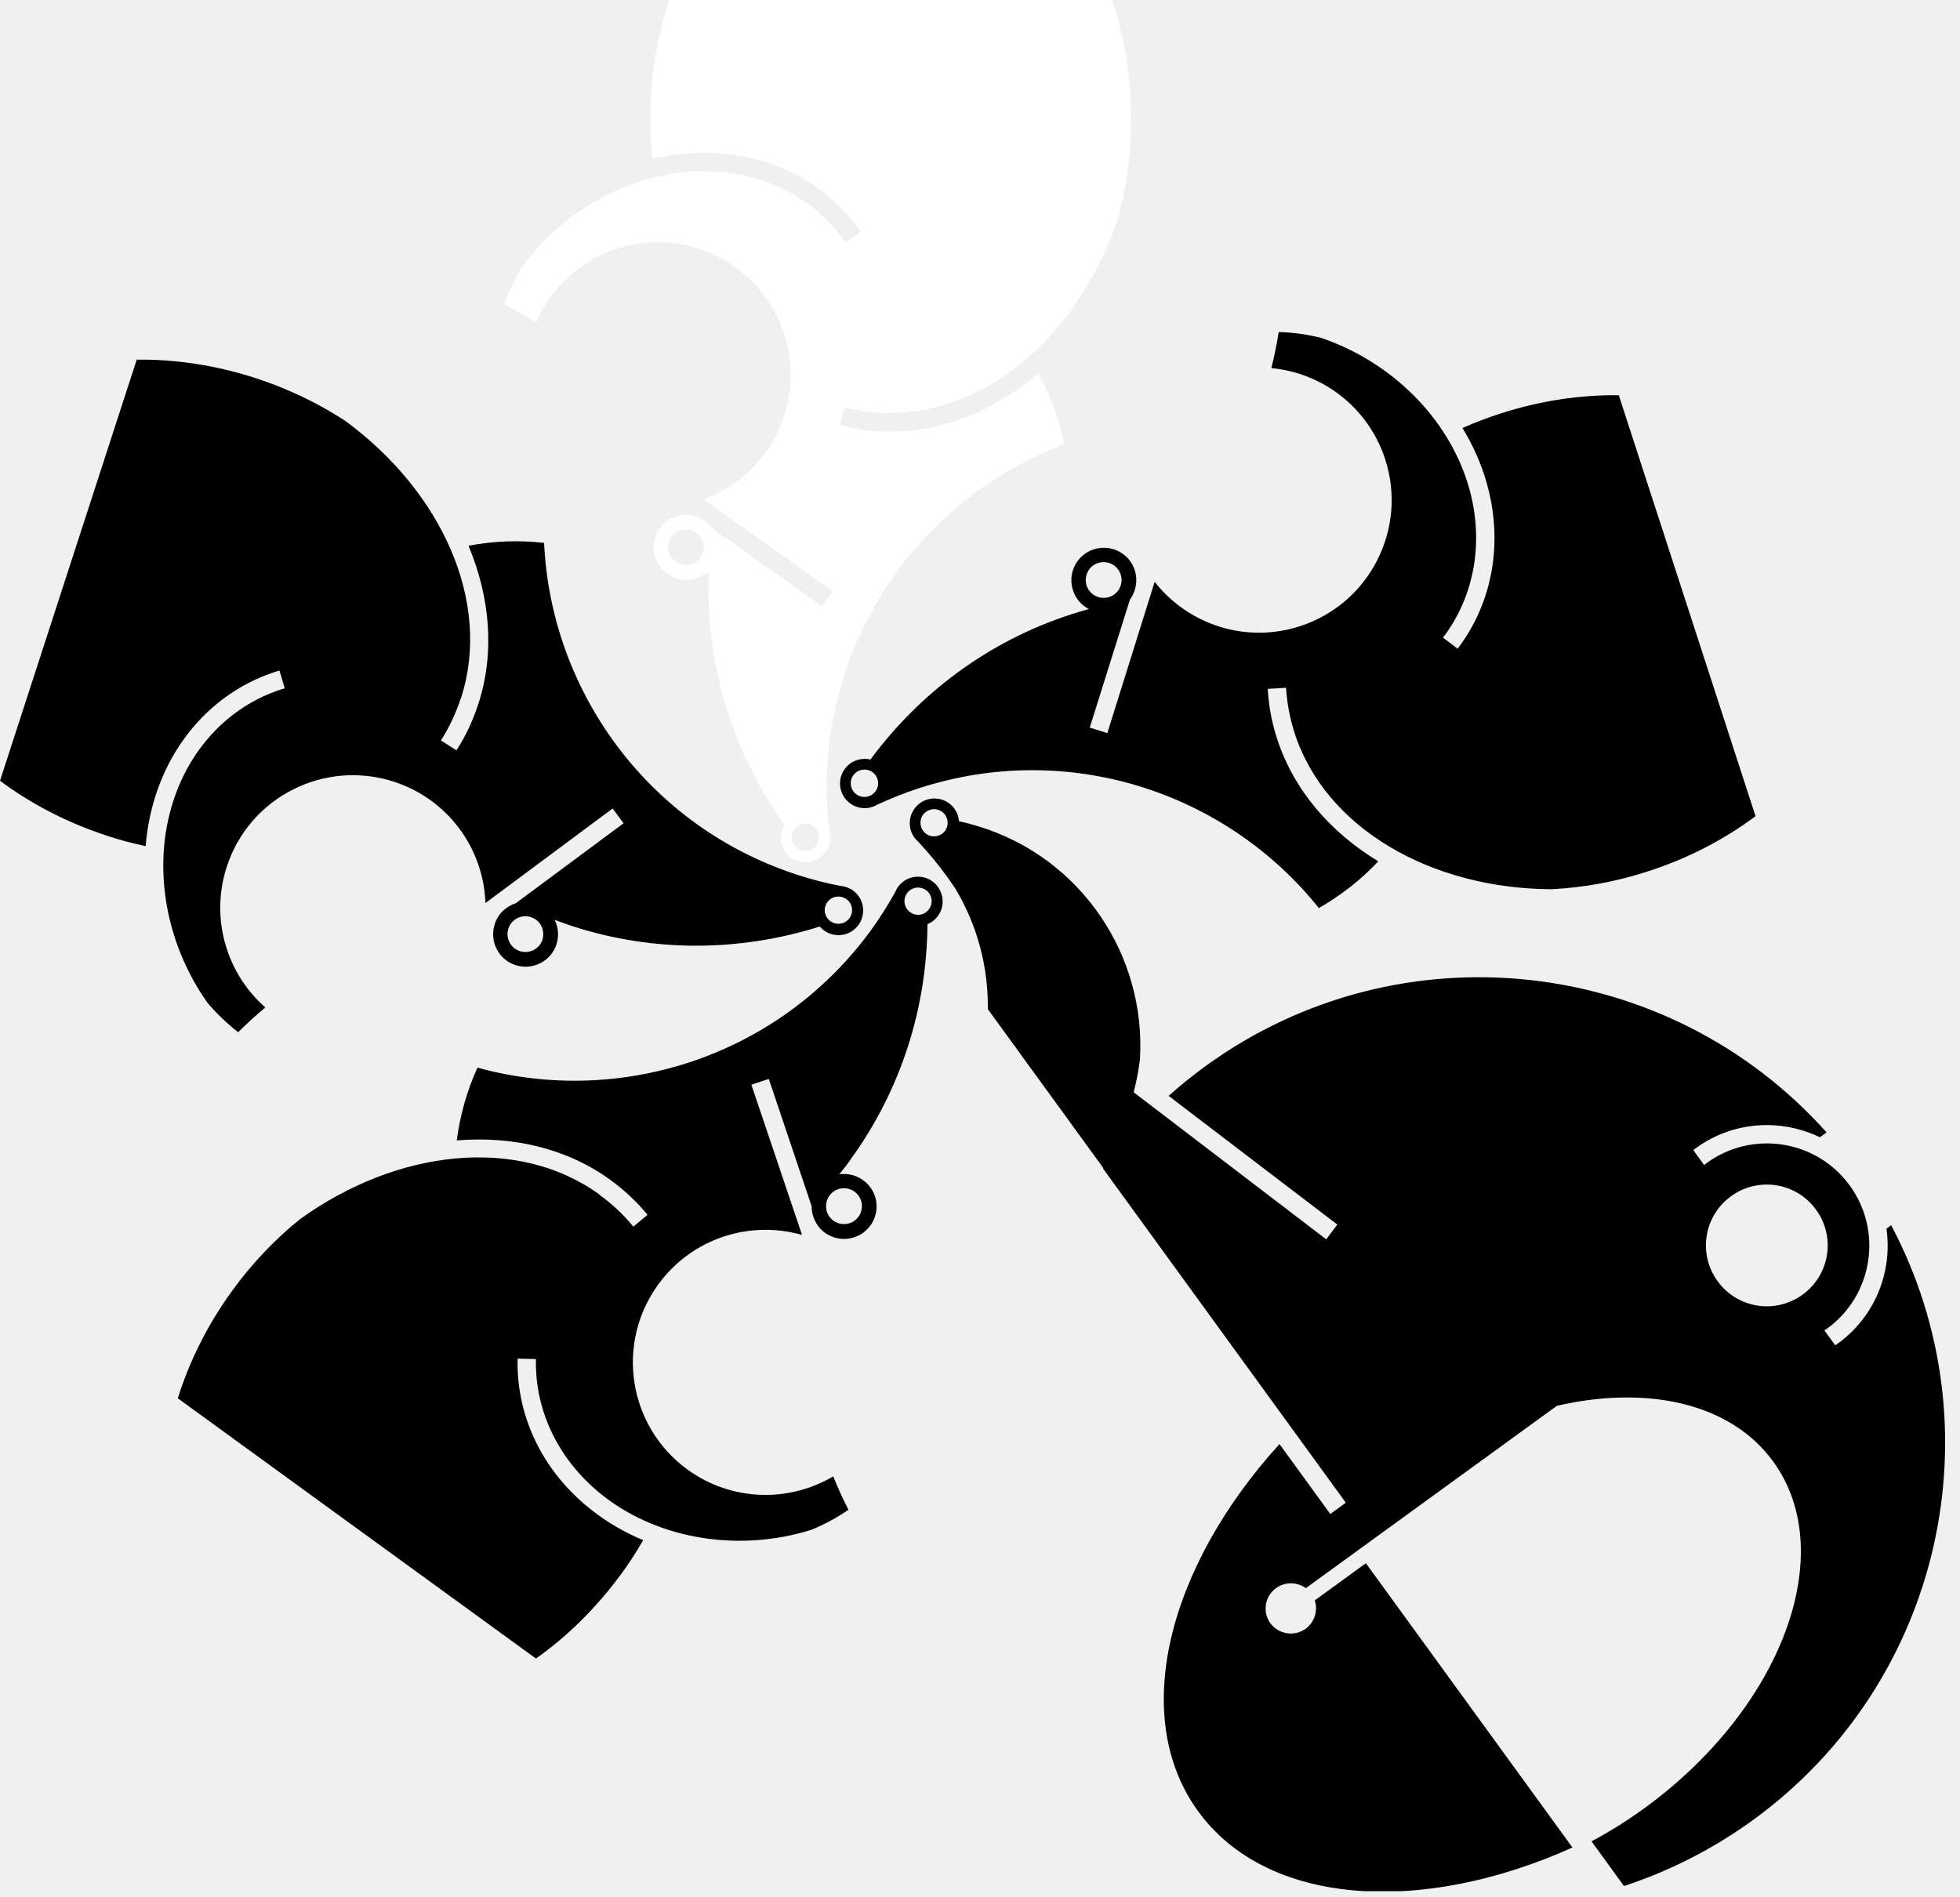
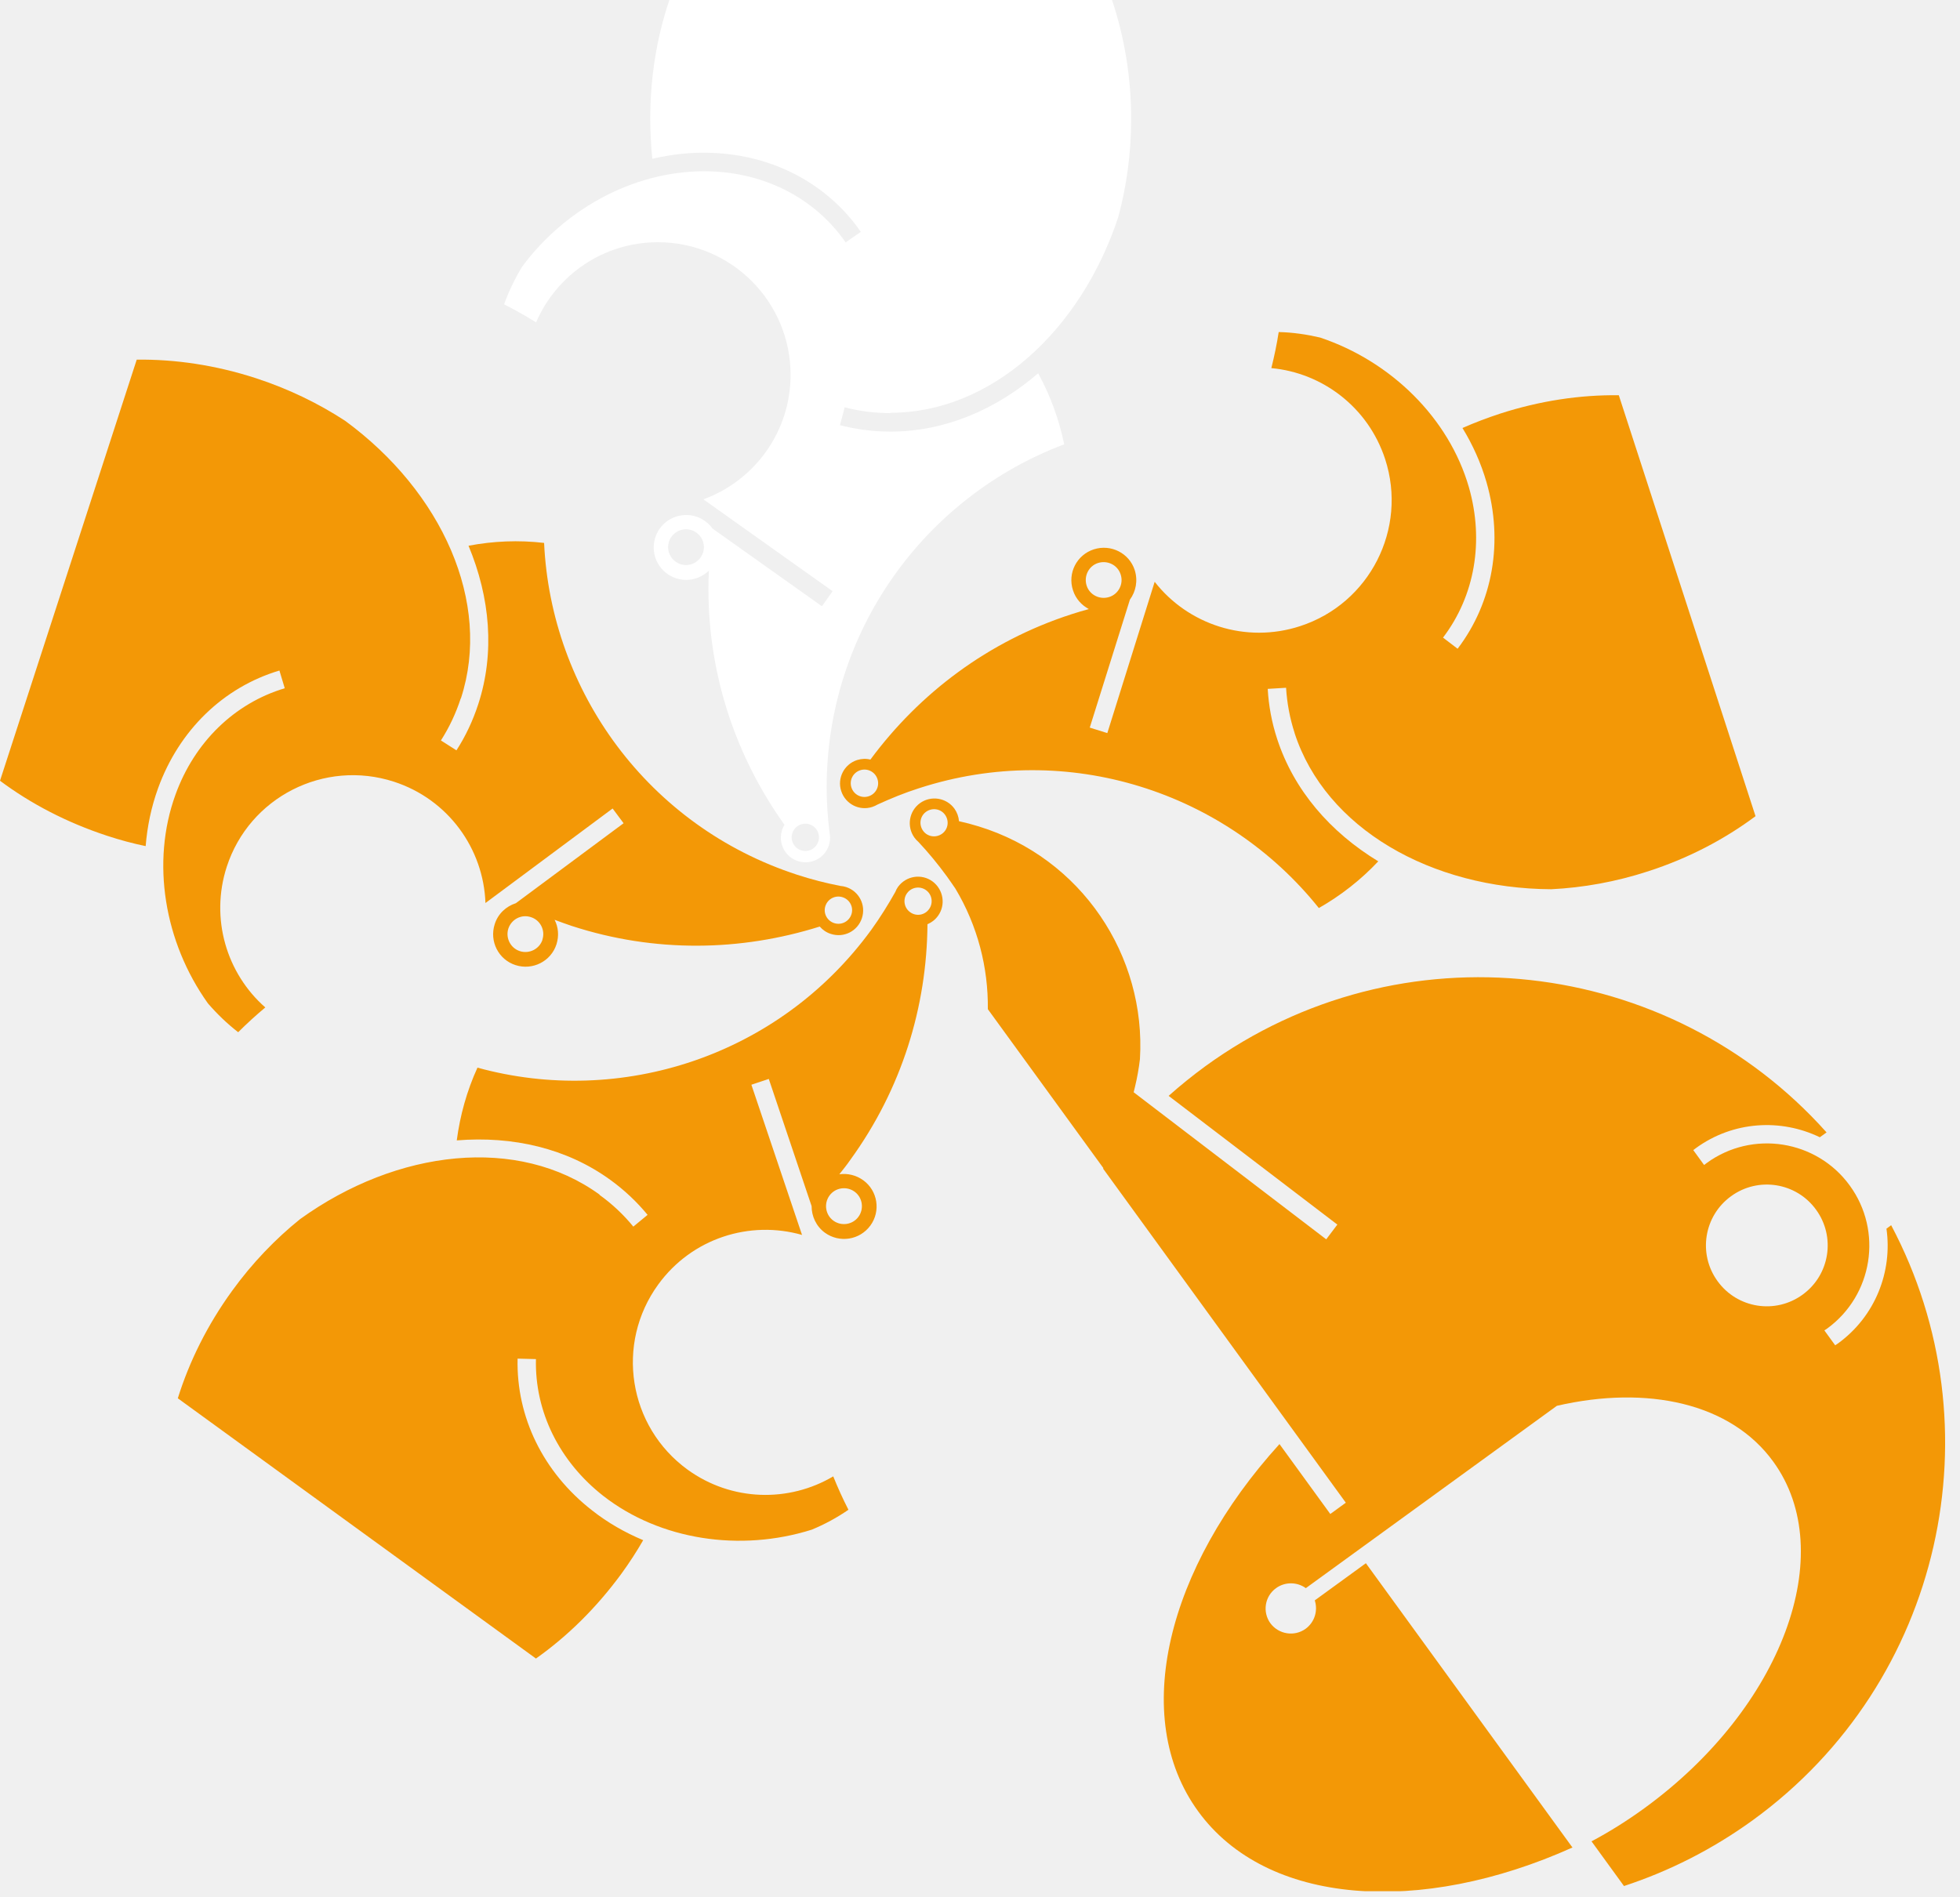
<svg xmlns="http://www.w3.org/2000/svg" width="125" height="121" viewBox="0 0 125 121" fill="none">
-   <g clip-path="url(#clip0_684_1707)">
+   <g clip-path="url(#clip0_856_367)">
    <path d="M56.78 26.33C63.2 26.33 68.92 21.11 71.32 13.84C71.85 11.88 72.14 9.77 72.14 7.58C72.14 4.89 71.7 2.33 70.92 0H42.69C41.9 2.33 41.47 4.89 41.47 7.58C41.47 8.44 41.52 9.29 41.6 10.13C42.83 9.84 44.09 9.7 45.36 9.75C49.3 9.88 52.77 11.72 54.9 14.79L53.93 15.46C52.02 12.7 48.88 11.05 45.32 10.93C40.74 10.78 36.16 13.15 33.3 17.01C32.84 17.77 32.45 18.57 32.15 19.41C32.85 19.77 33.53 20.15 34.19 20.56C35.49 17.55 38.47 15.45 41.96 15.45C46.63 15.45 50.42 19.24 50.42 23.91C50.42 27.56 48.1 30.67 44.86 31.85L53.1 37.71L52.42 38.67L45.45 33.72C45.07 33.19 44.46 32.85 43.76 32.85C42.61 32.85 41.69 33.78 41.69 34.92C41.69 36.06 42.62 36.99 43.76 36.99C44.32 36.99 44.83 36.76 45.21 36.4C45.19 36.78 45.18 37.17 45.18 37.56C45.18 43.14 46.97 48.32 50.03 52.61C49.88 52.85 49.8 53.13 49.8 53.43C49.8 54.3 50.5 55 51.37 55C52.24 55 52.94 54.3 52.94 53.43C52.94 53.31 52.92 53.19 52.9 53.07C52.79 52.14 52.72 51.2 52.72 50.24C52.72 40.22 59.01 31.68 67.87 28.34C67.54 26.74 66.98 25.22 66.21 23.81C63.49 26.15 60.23 27.53 56.79 27.53C55.7 27.53 54.62 27.39 53.57 27.12L53.87 25.98C54.82 26.23 55.8 26.35 56.79 26.35M43.75 36.04C43.12 36.04 42.61 35.53 42.61 34.9C42.61 34.27 43.12 33.76 43.75 33.76C44.38 33.76 44.89 34.27 44.89 34.9C44.89 35.53 44.38 36.04 43.75 36.04ZM51.36 54.28C50.88 54.28 50.49 53.89 50.49 53.41C50.49 52.93 50.88 52.54 51.36 52.54C51.84 52.54 52.23 52.93 52.23 53.41C52.23 53.89 51.84 54.28 51.36 54.28Z" fill="white" />
-     <path d="M29.4 44.53C31.38 38.43 28.19 31.37 22.01 26.84C20.31 25.73 18.4 24.8 16.31 24.12C13.75 23.29 11.18 22.91 8.72 22.94L0 49.8C1.97 51.27 4.27 52.47 6.83 53.31C7.65 53.58 8.47 53.8 9.29 53.97C9.39 52.71 9.65 51.47 10.08 50.28C11.42 46.58 14.24 43.84 17.82 42.77L18.16 43.9C14.95 44.86 12.4 47.34 11.19 50.69C9.63 54.99 10.47 60.09 13.26 64C13.84 64.67 14.48 65.29 15.19 65.84C15.75 65.28 16.32 64.76 16.92 64.26C14.46 62.1 13.39 58.6 14.46 55.29C15.9 50.85 20.67 48.42 25.12 49.86C28.6 50.99 30.84 54.15 30.96 57.6L39.07 51.57L39.77 52.51L32.9 57.61C32.28 57.81 31.76 58.28 31.55 58.95C31.2 60.04 31.79 61.21 32.88 61.56C33.97 61.91 35.14 61.32 35.49 60.23C35.66 59.69 35.61 59.14 35.37 58.67C35.73 58.8 36.09 58.94 36.46 59.06C41.77 60.79 47.25 60.68 52.28 59.1C52.46 59.31 52.7 59.48 52.99 59.57C53.82 59.84 54.7 59.39 54.97 58.56C55.24 57.73 54.79 56.85 53.96 56.58C53.84 56.54 53.72 56.52 53.6 56.51C52.68 56.33 51.77 56.1 50.85 55.8C41.32 52.7 35.14 44.08 34.7 34.63C33.08 34.44 31.46 34.51 29.88 34.81C31.26 38.12 31.57 41.64 30.5 44.92C30.16 45.96 29.7 46.95 29.11 47.86L28.12 47.23C28.65 46.4 29.07 45.51 29.38 44.56M34.6 59.93C34.41 60.53 33.76 60.86 33.16 60.67C32.56 60.48 32.23 59.83 32.42 59.23C32.62 58.63 33.26 58.3 33.86 58.5C34.46 58.69 34.79 59.34 34.59 59.94M54.3 58.32C54.15 58.78 53.66 59.03 53.2 58.88C52.74 58.73 52.49 58.24 52.64 57.79C52.79 57.33 53.28 57.08 53.74 57.23C54.2 57.38 54.45 57.87 54.3 58.32Z" fill="black" />
-     <path d="M38.24 76.2C33.05 72.43 25.35 73.29 19.14 77.76C17.56 79.03 16.08 80.57 14.8 82.34C13.22 84.52 12.07 86.85 11.34 89.19L34.18 105.79C36.19 104.37 38.04 102.55 39.63 100.38C40.14 99.68 40.6 98.97 41.02 98.24C39.85 97.75 38.75 97.12 37.76 96.34C34.65 93.92 32.92 90.39 33.01 86.66L34.18 86.69C34.1 90.04 35.67 93.22 38.48 95.42C42.09 98.23 47.2 99.01 51.77 97.57C52.59 97.23 53.37 96.81 54.11 96.3C53.75 95.6 53.43 94.89 53.14 94.17C50.32 95.84 46.67 95.78 43.85 93.74C40.07 90.99 39.23 85.71 41.98 81.93C44.13 78.97 47.83 77.82 51.15 78.77L47.92 69.19L49.03 68.82L51.76 76.93C51.76 77.58 52.05 78.22 52.61 78.63C53.54 79.3 54.83 79.1 55.51 78.17C56.18 77.25 55.98 75.95 55.05 75.28C54.59 74.95 54.05 74.83 53.53 74.9C53.77 74.6 54.01 74.3 54.23 73.98C57.51 69.46 59.11 64.22 59.15 58.95C59.41 58.84 59.64 58.67 59.82 58.42C60.33 57.72 60.17 56.74 59.47 56.22C58.77 55.71 57.79 55.86 57.27 56.57C57.2 56.67 57.14 56.78 57.1 56.89C56.64 57.71 56.14 58.51 55.58 59.29C49.69 67.39 39.57 70.61 30.45 68.1C29.77 69.59 29.34 71.15 29.13 72.74C32.7 72.45 36.15 73.24 38.94 75.27C39.82 75.91 40.62 76.66 41.3 77.49L40.39 78.24C39.77 77.48 39.05 76.8 38.24 76.22M54.5 76.01C55.01 76.38 55.12 77.1 54.75 77.61C54.38 78.12 53.66 78.23 53.15 77.86C52.64 77.49 52.53 76.77 52.9 76.26C53.27 75.75 53.99 75.64 54.5 76.01ZM59.06 56.78C59.45 57.06 59.53 57.61 59.25 57.99C58.97 58.38 58.43 58.47 58.04 58.18C57.65 57.9 57.57 57.35 57.85 56.97C58.13 56.58 58.68 56.5 59.06 56.78Z" fill="black" />
-     <path d="M82.56 46.75C84.54 52.85 91.28 56.68 98.93 56.72C100.96 56.62 103.05 56.25 105.13 55.57C107.69 54.74 109.99 53.53 111.96 52.06L103.24 25.21C100.78 25.18 98.21 25.56 95.65 26.39C94.83 26.66 94.04 26.96 93.27 27.3C93.93 28.38 94.45 29.54 94.8 30.75C95.89 34.54 95.22 38.41 92.96 41.38L92.03 40.67C94.06 38 94.66 34.51 93.68 31.08C92.41 26.68 88.73 23.05 84.19 21.53C83.33 21.33 82.45 21.2 81.55 21.18C81.43 21.96 81.27 22.72 81.08 23.48C84.34 23.78 87.26 25.98 88.34 29.29C89.78 33.73 87.35 38.5 82.91 39.94C79.44 41.07 75.76 39.83 73.64 37.11L70.62 46.76L69.5 46.41L72.06 38.25C72.44 37.73 72.58 37.04 72.37 36.37C72.02 35.28 70.85 34.69 69.76 35.04C68.67 35.39 68.07 36.56 68.43 37.65C68.6 38.19 68.98 38.6 69.44 38.85C69.07 38.95 68.7 39.06 68.33 39.18C63.02 40.9 58.65 44.21 55.51 48.45C55.24 48.38 54.95 48.39 54.66 48.48C53.83 48.75 53.38 49.64 53.65 50.46C53.92 51.29 54.81 51.74 55.63 51.47C55.75 51.43 55.86 51.38 55.96 51.32C56.81 50.93 57.69 50.57 58.6 50.28C68.13 47.18 78.2 50.53 84.11 57.92C85.53 57.11 86.8 56.11 87.9 54.94C84.84 53.08 82.52 50.41 81.45 47.13C81.11 46.09 80.91 45.02 80.85 43.94L82.02 43.87C82.08 44.85 82.26 45.82 82.57 46.77M69.3 37.35C69.11 36.75 69.43 36.1 70.03 35.91C70.63 35.72 71.28 36.04 71.47 36.64C71.67 37.24 71.34 37.89 70.74 38.08C70.14 38.27 69.49 37.95 69.3 37.35ZM54.3 50.23C54.15 49.77 54.4 49.28 54.86 49.13C55.32 48.98 55.81 49.23 55.96 49.69C56.11 50.15 55.86 50.64 55.4 50.79C54.94 50.94 54.45 50.69 54.3 50.23Z" fill="black" />
-     <path d="M100.26 117.81L87.11 99.71L83.85 102.08C84.06 102.73 83.85 103.46 83.27 103.89C82.55 104.41 81.55 104.25 81.02 103.54C80.5 102.82 80.66 101.82 81.38 101.3C81.96 100.88 82.73 100.9 83.28 101.3L99.29 89.67C105.06 88.34 110.38 89.49 113.09 93.23C117.33 99.06 113.65 108.95 104.88 115.33C103.78 116.13 102.65 116.84 101.5 117.45L103.57 120.3C106.44 119.36 109.22 117.96 111.8 116.09C123.92 107.28 127.43 91.02 120.61 78.15L120.31 78.37C120.7 81.11 119.6 83.96 117.22 85.69C117.16 85.73 117.1 85.77 117.04 85.81L116.35 84.86C116.41 84.82 116.47 84.78 116.53 84.74C119.44 82.62 120.09 78.53 117.97 75.62C115.86 72.71 111.76 72.06 108.85 74.18C108.79 74.22 108.74 74.26 108.68 74.31L107.99 73.36C108.05 73.31 108.1 73.27 108.16 73.23C110.54 71.5 113.58 71.34 116.06 72.54L116.49 72.23C106.45 60.99 89.33 58.96 76.87 68.01C76.05 68.61 75.27 69.24 74.53 69.9C77.32 72.03 85.29 78.11 85.29 78.11L84.58 79.05L72.3 69.67L72.39 69.3C72.53 68.72 72.63 68.14 72.7 67.56C73.1 60.98 68.99 54.73 62.41 52.71C61.99 52.58 61.57 52.47 61.16 52.38C61.14 52.1 61.04 51.82 60.87 51.58C60.36 50.88 59.38 50.72 58.67 51.23C57.97 51.74 57.81 52.72 58.32 53.43C58.39 53.53 58.48 53.62 58.57 53.7C59.21 54.38 59.81 55.11 60.38 55.89C60.57 56.15 60.75 56.42 60.93 56.68C62.35 59.05 63.03 61.72 63 64.37L70.37 74.51C70.37 74.51 70.36 74.53 70.35 74.54L85.83 95.85L84.84 96.57L81.6 92.11C74.44 99.99 72.04 109.52 76.41 115.53C80.78 121.55 90.58 122.21 100.29 117.84M110.4 76.3C112.13 75.04 114.56 75.42 115.82 77.16C117.08 78.89 116.7 81.32 114.96 82.58C113.23 83.84 110.8 83.46 109.54 81.72C108.28 79.99 108.66 77.56 110.4 76.3ZM59.06 51.78C59.45 51.5 59.99 51.58 60.27 51.97C60.55 52.36 60.47 52.9 60.08 53.18C59.69 53.46 59.15 53.38 58.87 52.99C58.59 52.6 58.67 52.06 59.06 51.78Z" fill="black" />
+     <path d="M29.4 44.53C31.38 38.43 28.19 31.37 22.01 26.84C20.31 25.73 18.4 24.8 16.31 24.12C13.75 23.29 11.18 22.91 8.72 22.94L0 49.8C1.97 51.27 4.27 52.47 6.83 53.31C7.65 53.58 8.47 53.8 9.29 53.97C9.39 52.71 9.65 51.47 10.08 50.28C11.42 46.58 14.24 43.84 17.82 42.77L18.16 43.9C14.95 44.86 12.4 47.34 11.19 50.69C9.63 54.99 10.47 60.09 13.26 64C13.84 64.67 14.48 65.29 15.19 65.84C15.75 65.28 16.32 64.76 16.92 64.26C14.46 62.1 13.39 58.6 14.46 55.29C15.9 50.85 20.67 48.42 25.12 49.86C28.6 50.99 30.84 54.15 30.96 57.6L39.07 51.57L39.77 52.51L32.9 57.61C32.28 57.81 31.76 58.28 31.55 58.95C31.2 60.04 31.79 61.21 32.88 61.56C33.97 61.91 35.14 61.32 35.49 60.23C35.66 59.69 35.61 59.14 35.37 58.67C35.73 58.8 36.09 58.94 36.46 59.06C41.77 60.79 47.25 60.68 52.28 59.1C52.46 59.31 52.7 59.48 52.99 59.57C53.82 59.84 54.7 59.39 54.97 58.56C55.24 57.73 54.79 56.85 53.96 56.58C53.84 56.54 53.72 56.52 53.6 56.51C52.68 56.33 51.77 56.1 50.85 55.8C41.32 52.7 35.14 44.08 34.7 34.63C33.08 34.44 31.46 34.51 29.88 34.81C31.26 38.12 31.57 41.64 30.5 44.92C30.16 45.96 29.7 46.95 29.11 47.86L28.12 47.23C28.65 46.4 29.07 45.51 29.38 44.56M34.6 59.93C34.41 60.53 33.76 60.86 33.16 60.67C32.56 60.48 32.23 59.83 32.42 59.23C32.62 58.63 33.26 58.3 33.86 58.5C34.46 58.69 34.79 59.34 34.59 59.94M54.3 58.32C54.15 58.78 53.66 59.03 53.2 58.88C52.74 58.73 52.49 58.24 52.64 57.79C52.79 57.33 53.28 57.08 53.74 57.23C54.2 57.38 54.45 57.87 54.3 58.32Z" fill="#F39806" />
+     <path d="M38.24 76.2C33.05 72.43 25.35 73.29 19.14 77.76C17.56 79.03 16.08 80.57 14.8 82.34C13.22 84.52 12.07 86.85 11.34 89.19L34.18 105.79C36.19 104.37 38.04 102.55 39.63 100.38C40.14 99.68 40.6 98.97 41.02 98.24C39.85 97.75 38.75 97.12 37.76 96.34C34.65 93.92 32.92 90.39 33.01 86.66L34.18 86.69C34.1 90.04 35.67 93.22 38.48 95.42C42.09 98.23 47.2 99.01 51.77 97.57C52.59 97.23 53.37 96.81 54.11 96.3C53.75 95.6 53.43 94.89 53.14 94.17C50.32 95.84 46.67 95.78 43.85 93.74C40.07 90.99 39.23 85.71 41.98 81.93C44.13 78.97 47.83 77.82 51.15 78.77L47.92 69.19L49.03 68.82L51.76 76.93C51.76 77.58 52.05 78.22 52.61 78.63C53.54 79.3 54.83 79.1 55.51 78.17C56.18 77.25 55.98 75.95 55.05 75.28C54.59 74.95 54.05 74.83 53.53 74.9C53.77 74.6 54.01 74.3 54.23 73.98C57.51 69.46 59.11 64.22 59.15 58.95C59.41 58.84 59.64 58.67 59.82 58.42C60.33 57.72 60.17 56.74 59.47 56.22C58.77 55.71 57.79 55.86 57.27 56.57C57.2 56.67 57.14 56.78 57.1 56.89C56.64 57.71 56.14 58.51 55.58 59.29C49.69 67.39 39.57 70.61 30.45 68.1C29.77 69.59 29.34 71.15 29.13 72.74C32.7 72.45 36.15 73.24 38.94 75.27C39.82 75.91 40.62 76.66 41.3 77.49L40.39 78.24C39.77 77.48 39.05 76.8 38.24 76.22M54.5 76.01C55.01 76.38 55.12 77.1 54.75 77.61C54.38 78.12 53.66 78.23 53.15 77.86C52.64 77.49 52.53 76.77 52.9 76.26C53.27 75.75 53.99 75.64 54.5 76.01ZM59.06 56.78C59.45 57.06 59.53 57.61 59.25 57.99C58.97 58.38 58.43 58.47 58.04 58.18C57.65 57.9 57.57 57.35 57.85 56.97C58.13 56.58 58.68 56.5 59.06 56.78Z" fill="#F39806" />
+     <path d="M82.56 46.75C84.54 52.85 91.28 56.68 98.93 56.72C100.96 56.62 103.05 56.25 105.13 55.57C107.69 54.74 109.99 53.53 111.96 52.06L103.24 25.21C100.78 25.18 98.21 25.56 95.65 26.39C94.83 26.66 94.04 26.96 93.27 27.3C93.93 28.38 94.45 29.54 94.8 30.75C95.89 34.54 95.22 38.41 92.96 41.38L92.03 40.67C94.06 38 94.66 34.51 93.68 31.08C92.41 26.68 88.73 23.05 84.19 21.53C83.33 21.33 82.45 21.2 81.55 21.18C81.43 21.96 81.27 22.72 81.08 23.48C84.34 23.78 87.26 25.98 88.34 29.29C89.78 33.73 87.35 38.5 82.91 39.94C79.44 41.07 75.76 39.83 73.64 37.11L70.62 46.76L69.5 46.41L72.06 38.25C72.44 37.73 72.58 37.04 72.37 36.37C72.02 35.28 70.85 34.69 69.76 35.04C68.67 35.39 68.07 36.56 68.43 37.65C68.6 38.19 68.98 38.6 69.44 38.85C69.07 38.95 68.7 39.06 68.33 39.18C63.02 40.9 58.65 44.21 55.51 48.45C55.24 48.38 54.95 48.39 54.66 48.48C53.83 48.75 53.38 49.64 53.65 50.46C53.92 51.29 54.81 51.74 55.63 51.47C55.75 51.43 55.86 51.38 55.96 51.32C56.81 50.93 57.69 50.57 58.6 50.28C68.13 47.18 78.2 50.53 84.11 57.92C85.53 57.11 86.8 56.11 87.9 54.94C84.84 53.08 82.52 50.41 81.45 47.13C81.11 46.09 80.91 45.02 80.85 43.94L82.02 43.87C82.08 44.85 82.26 45.82 82.57 46.77M69.3 37.35C69.11 36.75 69.43 36.1 70.03 35.91C70.63 35.72 71.28 36.04 71.47 36.64C71.67 37.24 71.34 37.89 70.74 38.08C70.14 38.27 69.49 37.95 69.3 37.35ZM54.3 50.23C54.15 49.77 54.4 49.28 54.86 49.13C55.32 48.98 55.81 49.23 55.96 49.69C56.11 50.15 55.86 50.64 55.4 50.79C54.94 50.94 54.45 50.69 54.3 50.23Z" fill="#F39806" />
+     <path d="M100.26 117.81L87.11 99.71L83.85 102.08C84.06 102.73 83.85 103.46 83.27 103.89C82.55 104.41 81.55 104.25 81.02 103.54C80.5 102.82 80.66 101.82 81.38 101.3C81.96 100.88 82.73 100.9 83.28 101.3L99.29 89.67C105.06 88.34 110.38 89.49 113.09 93.23C117.33 99.06 113.65 108.95 104.88 115.33C103.78 116.13 102.65 116.84 101.5 117.45L103.57 120.3C106.44 119.36 109.22 117.96 111.8 116.09C123.92 107.28 127.43 91.02 120.61 78.15L120.31 78.37C120.7 81.11 119.6 83.96 117.22 85.69C117.16 85.73 117.1 85.77 117.04 85.81L116.35 84.86C116.41 84.82 116.47 84.78 116.53 84.74C119.44 82.62 120.09 78.53 117.97 75.62C115.86 72.71 111.76 72.06 108.85 74.18C108.79 74.22 108.74 74.26 108.68 74.31L107.99 73.36C108.05 73.31 108.1 73.27 108.16 73.23C110.54 71.5 113.58 71.34 116.06 72.54L116.49 72.23C106.45 60.99 89.33 58.96 76.87 68.01C76.05 68.61 75.27 69.24 74.53 69.9C77.32 72.03 85.29 78.11 85.29 78.11L84.58 79.05L72.3 69.67L72.39 69.3C72.53 68.72 72.63 68.14 72.7 67.56C73.1 60.98 68.99 54.73 62.41 52.71C61.99 52.58 61.57 52.47 61.16 52.38C61.14 52.1 61.04 51.82 60.87 51.58C60.36 50.88 59.38 50.72 58.67 51.23C57.97 51.74 57.81 52.72 58.32 53.43C58.39 53.53 58.48 53.62 58.57 53.7C59.21 54.38 59.81 55.11 60.38 55.89C60.57 56.15 60.75 56.42 60.93 56.68C62.35 59.05 63.03 61.72 63 64.37L70.37 74.51C70.37 74.51 70.36 74.53 70.35 74.54L85.83 95.85L84.84 96.57L81.6 92.11C74.44 99.99 72.04 109.52 76.41 115.53C80.78 121.55 90.58 122.21 100.29 117.84M110.4 76.3C112.13 75.04 114.56 75.42 115.82 77.16C117.08 78.89 116.7 81.32 114.96 82.58C113.23 83.84 110.8 83.46 109.54 81.72C108.28 79.99 108.66 77.56 110.4 76.3ZM59.06 51.78C59.45 51.5 59.99 51.58 60.27 51.97C60.55 52.36 60.47 52.9 60.08 53.18C59.69 53.46 59.15 53.38 58.87 52.99C58.59 52.6 58.67 52.06 59.06 51.78Z" fill="#F39806" />
  </g>
  <defs>
-     <clipPath id="clip0_684_1707">
+     <clipPath id="clip0_856_367">
      <rect width="124.06" height="120.63" fill="white" />
    </clipPath>
  </defs>
</svg>
